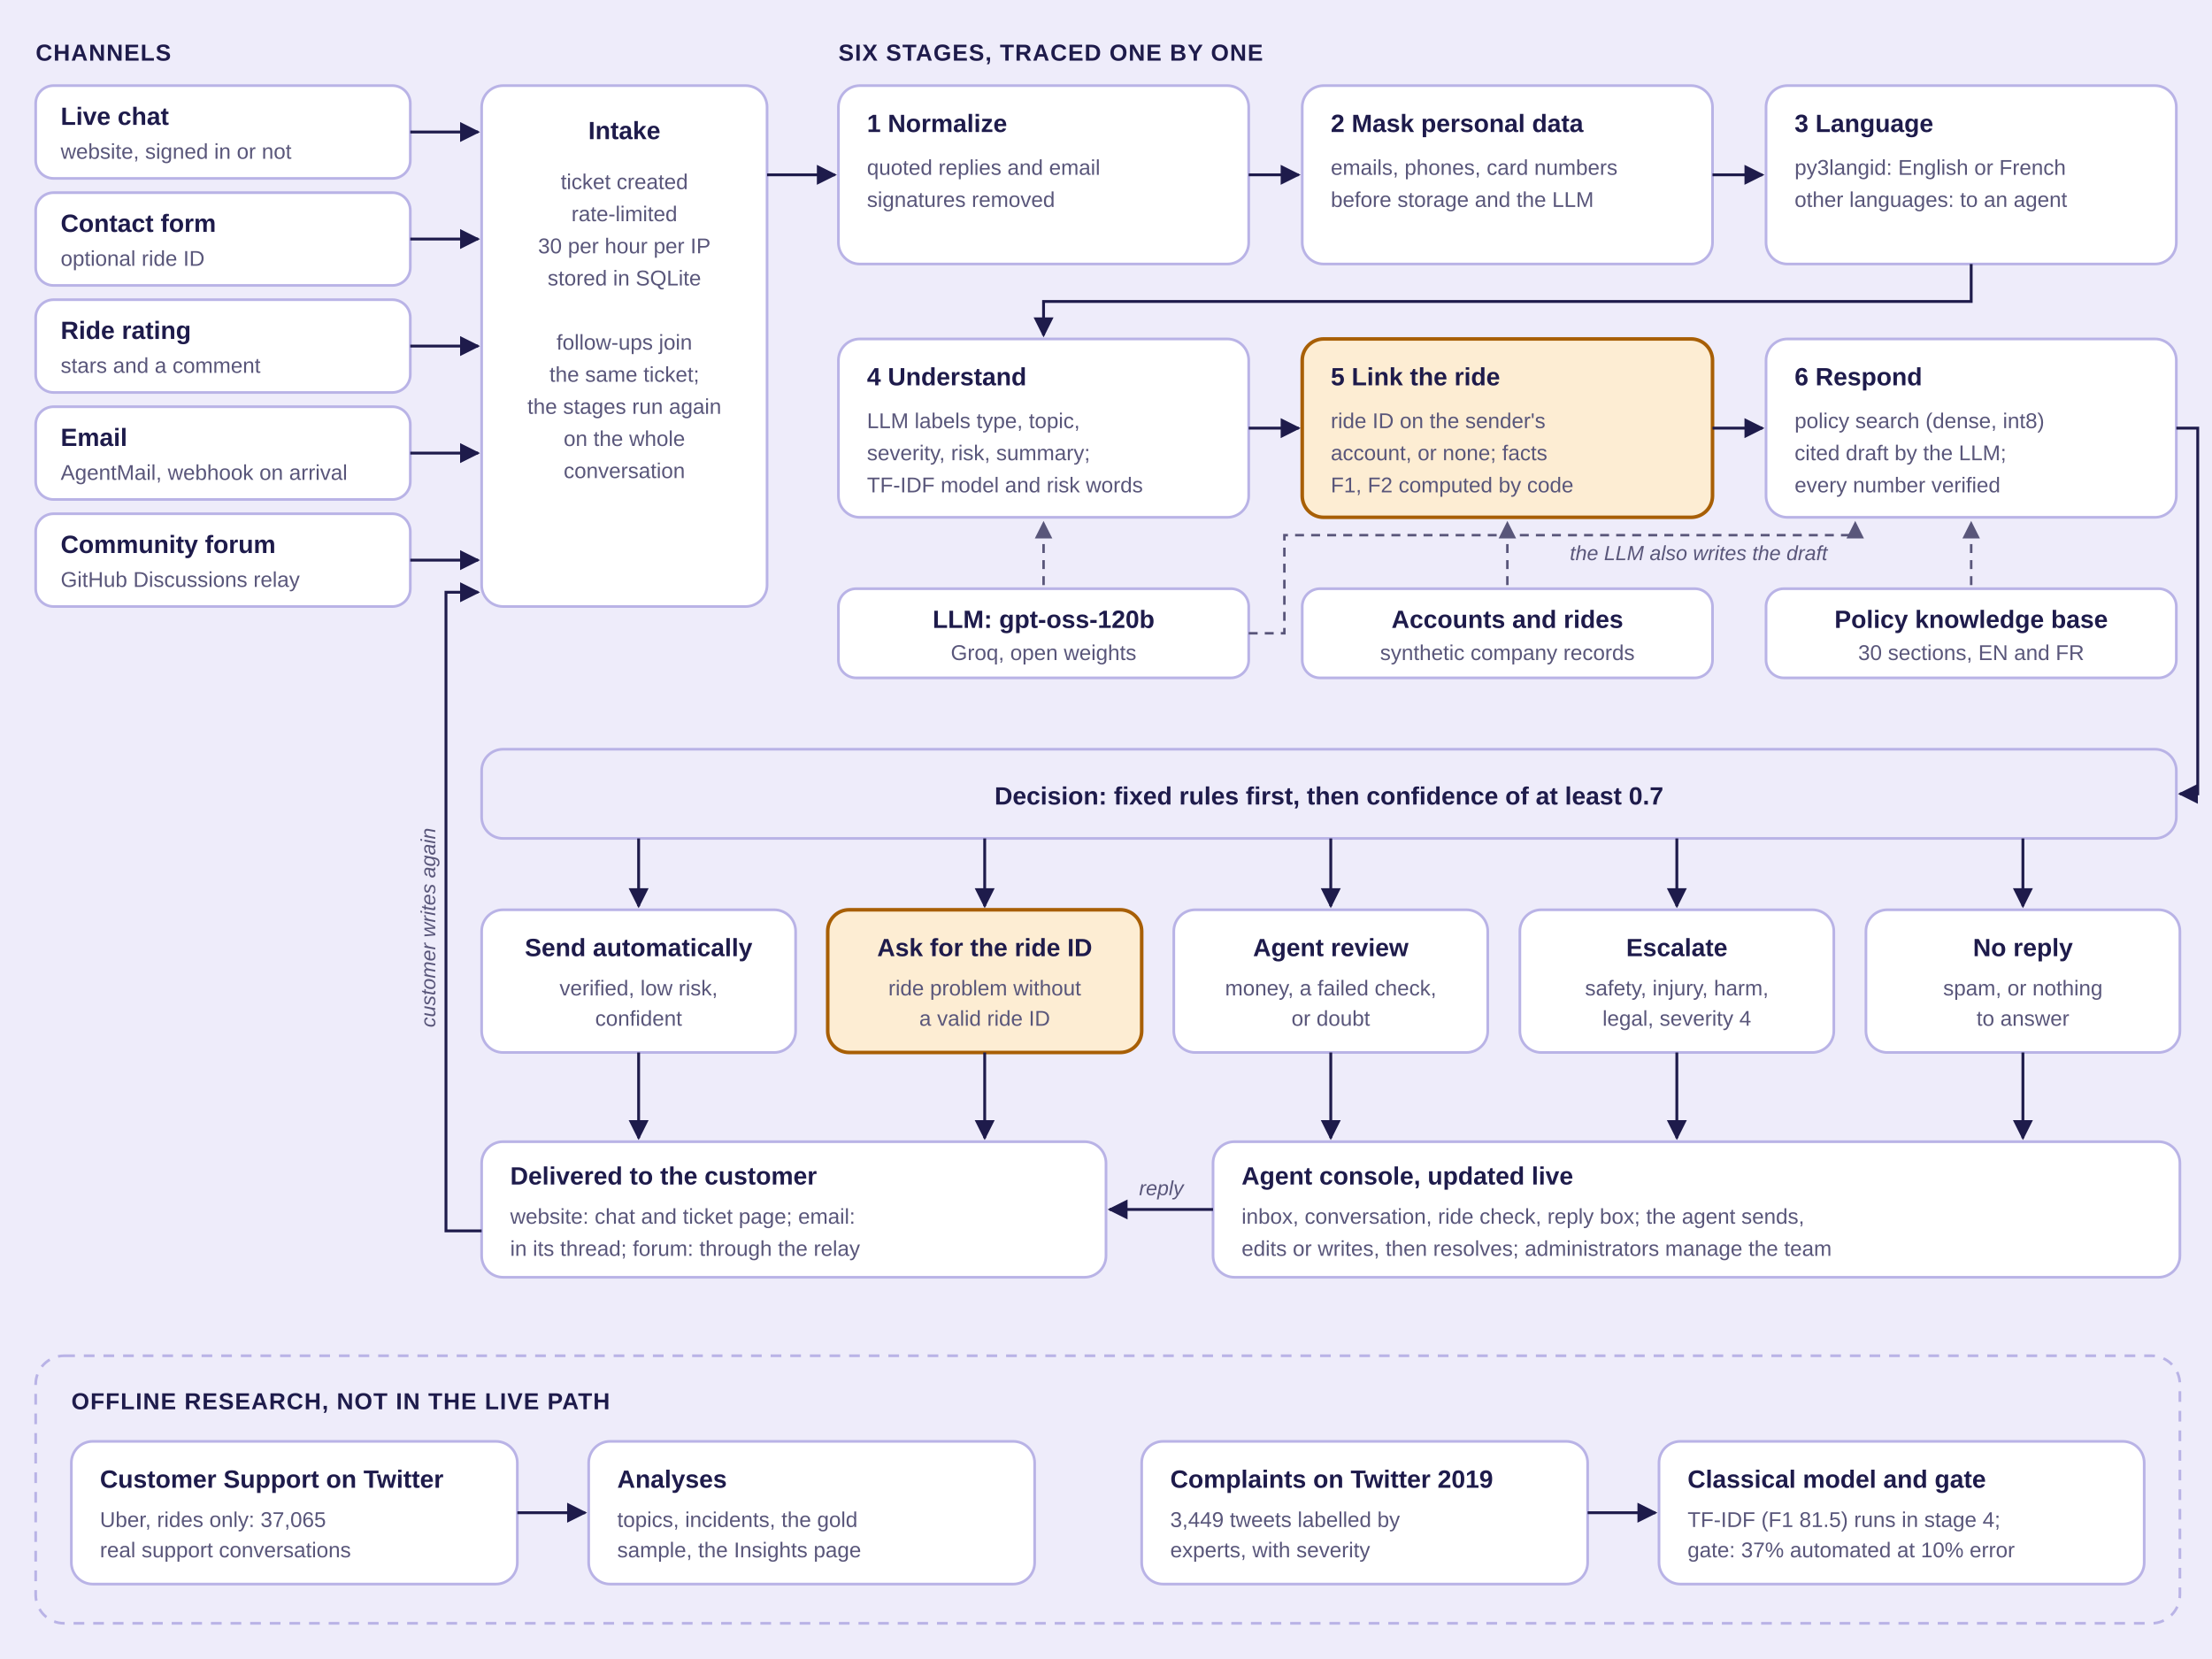
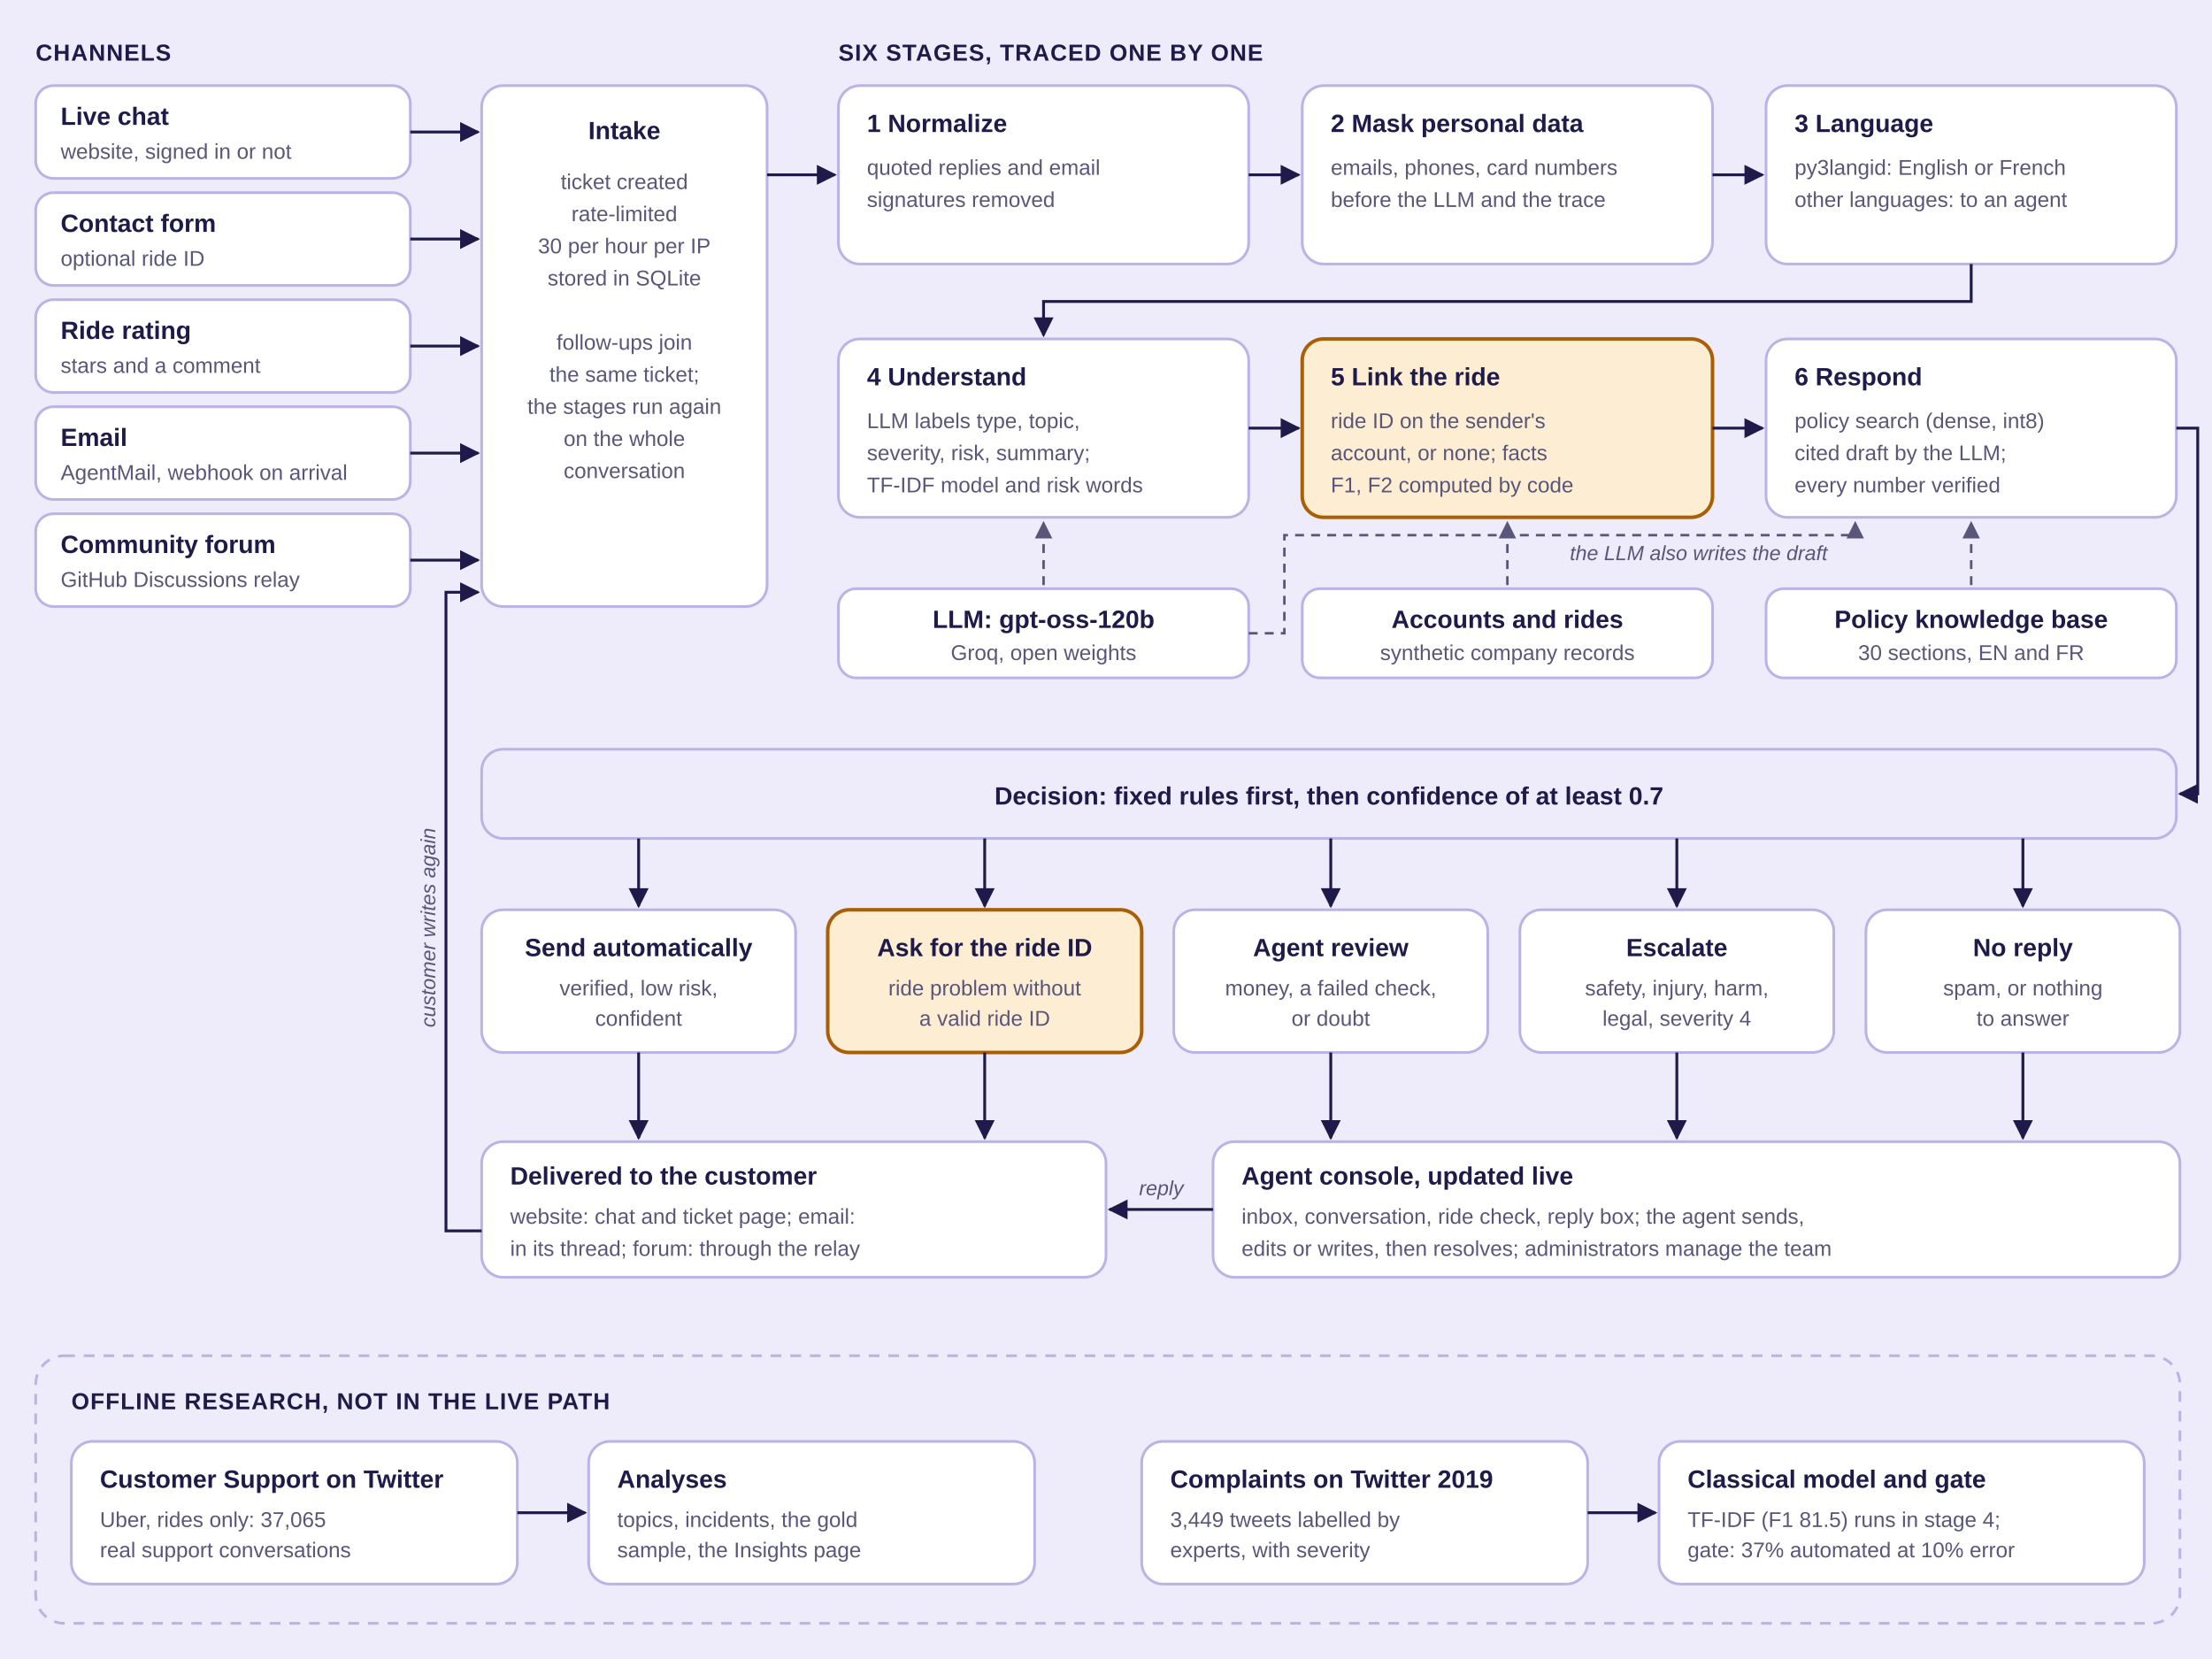
<svg xmlns="http://www.w3.org/2000/svg" width="1240" height="930" viewBox="0 0 1240 930" role="img" aria-label="Five channels feed the intake, which stores a ticket. Six stages follow: normalize, mask personal data, detect the language, understand with an LLM, a TF-IDF model and risk words, link the ride by its ID on the sender's account with record facts, and respond with policy search, a cited draft and a number verifier. A decision then sends automatically, asks for the ride ID, sends to agent review, escalates, or does not reply. Replies are delivered on the website, through the forum relay, or not by email in this demo; the agent console shows everything live. Offline, the Uber support data and a labelled complaint dataset produced the analyses, the classical model and the automation-gate result.">
  <style>/* Diagram vocabulary (classes, so both themes come from the tokens). */
.b { fill: #ffffff; stroke: #b9b3e6; stroke-width: 1.5; }
.key { fill: #fdedd3; stroke: #a85f05; stroke-width: 2; }
.group { fill: none; stroke: #b9b3e6; stroke-width: 1.5; stroke-dasharray: 6 5; }
.frame { fill: #eeecfa; stroke: #b9b3e6; stroke-width: 1.5; }
.t { fill: #1e1b4b; font-size: 14px; font-weight: 600; }
.d { fill: #59567a; font-size: 12px; }
.lbl { fill: #59567a; font-size: 11.5px; font-style: italic; }
.h { fill: #1e1b4b; font-size: 13px; font-weight: 600; letter-spacing: 0.04em; }
.w { fill: none; stroke: #1e1b4b; stroke-width: 1.6; }
.wk { fill: none; stroke: #a85f05; stroke-width: 2; }
.wd { fill: none; stroke: #59567a; stroke-width: 1.4; stroke-dasharray: 5 4; }
.ah { fill: #1e1b4b; }
.ahk { fill: #a85f05; }
.ahd { fill: #59567a; }
 text { font-family: "IBM Plex Sans", "Segoe UI", Arial, sans-serif; }</style>
  <rect width="100%" height="100%" fill="#eeecfa" />
  <defs>
    <marker id="a4" viewBox="0 0 10 10" refX="9" refY="5" markerWidth="7" markerHeight="7" orient="auto-start-reverse">
      <path class="ah" d="M0 0L10 5L0 10z" />
    </marker>
    <marker id="a4k" viewBox="0 0 10 10" refX="9" refY="5" markerWidth="7" markerHeight="7" orient="auto-start-reverse">
      <path class="ahk" d="M0 0L10 5L0 10z" />
    </marker>
    <marker id="a4d" viewBox="0 0 10 10" refX="9" refY="5" markerWidth="7" markerHeight="7" orient="auto-start-reverse">
      <path class="ahd" d="M0 0L10 5L0 10z" />
    </marker>
  </defs>
  <text class="h" x="20" y="34">CHANNELS</text>
  <rect class="b" x="20" y="48" width="210" height="52" rx="10" />
  <text class="t" x="34" y="70">Live chat</text>
  <text class="d" x="34" y="89">website, signed in or not</text>
  <rect class="b" x="20" y="108" width="210" height="52" rx="10" />
  <text class="t" x="34" y="130">Contact form</text>
  <text class="d" x="34" y="149">optional ride ID</text>
  <rect class="b" x="20" y="168" width="210" height="52" rx="10" />
  <text class="t" x="34" y="190">Ride rating</text>
  <text class="d" x="34" y="209">stars and a comment</text>
  <rect class="b" x="20" y="228" width="210" height="52" rx="10" />
  <text class="t" x="34" y="250">Email</text>
  <text class="d" x="34" y="269">AgentMail, webhook on arrival</text>
  <rect class="b" x="20" y="288" width="210" height="52" rx="10" />
  <text class="t" x="34" y="310">Community forum</text>
  <text class="d" x="34" y="329">GitHub Discussions relay</text>
  <path class="w" d="M230 74H268" marker-end="url(#a4)" />
  <path class="w" d="M230 134H268" marker-end="url(#a4)" />
  <path class="w" d="M230 194H268" marker-end="url(#a4)" />
  <path class="w" d="M230 254H268" marker-end="url(#a4)" />
  <path class="w" d="M230 314H268" marker-end="url(#a4)" />
  <rect class="b" x="270" y="48" width="160" height="292" rx="12" />
  <text class="t" x="350" y="78" text-anchor="middle">Intake</text>
  <text class="d" x="350" y="106" text-anchor="middle">ticket created</text>
  <text class="d" x="350" y="124" text-anchor="middle">rate-limited</text>
  <text class="d" x="350" y="142" text-anchor="middle">30 per hour per IP</text>
  <text class="d" x="350" y="160" text-anchor="middle">stored in SQLite</text>
  <text class="d" x="350" y="196" text-anchor="middle">follow-ups join</text>
  <text class="d" x="350" y="214" text-anchor="middle">the same ticket;</text>
  <text class="d" x="350" y="232" text-anchor="middle">the stages run again</text>
  <text class="d" x="350" y="250" text-anchor="middle">on the whole</text>
  <text class="d" x="350" y="268" text-anchor="middle">conversation</text>
  <path class="w" d="M430 98H468" marker-end="url(#a4)" />
  <text class="h" x="470" y="34">SIX STAGES, TRACED ONE BY ONE</text>
  <rect class="b" x="470" y="48" width="230" height="100" rx="12" />
  <text class="t" x="486" y="74">1  Normalize</text>
  <text class="d" x="486" y="98">quoted replies and email</text>
  <text class="d" x="486" y="116">signatures removed</text>
  <rect class="b" x="730" y="48" width="230" height="100" rx="12" />
  <text class="t" x="746" y="74">2  Mask personal data</text>
  <text class="d" x="746" y="98">emails, phones, card numbers</text>
-   <text class="d" x="746" y="116">before storage and the LLM</text>
+   <text class="d" x="746" y="116">before the LLM and the trace</text>
  <rect class="b" x="990" y="48" width="230" height="100" rx="12" />
  <text class="t" x="1006" y="74">3  Language</text>
  <text class="d" x="1006" y="98">py3langid: English or French</text>
  <text class="d" x="1006" y="116">other languages: to an agent</text>
  <path class="w" d="M700 98H728" marker-end="url(#a4)" />
  <path class="w" d="M960 98H988" marker-end="url(#a4)" />
  <path class="w" d="M1105 148V169H585V188" marker-end="url(#a4)" />
  <rect class="b" x="470" y="190" width="230" height="100" rx="12" />
  <text class="t" x="486" y="216">4  Understand</text>
  <text class="d" x="486" y="240">LLM labels type, topic,</text>
  <text class="d" x="486" y="258">severity, risk, summary;</text>
  <text class="d" x="486" y="276">TF-IDF model and risk words</text>
  <rect class="key" x="730" y="190" width="230" height="100" rx="12" />
  <text class="t" x="746" y="216">5  Link the ride</text>
  <text class="d" x="746" y="240">ride ID on the sender's</text>
  <text class="d" x="746" y="258">account, or none; facts</text>
  <text class="d" x="746" y="276">F1, F2 computed by code</text>
  <rect class="b" x="990" y="190" width="230" height="100" rx="12" />
  <text class="t" x="1006" y="216">6  Respond</text>
  <text class="d" x="1006" y="240">policy search (dense, int8)</text>
  <text class="d" x="1006" y="258">cited draft by the LLM;</text>
  <text class="d" x="1006" y="276">every number verified</text>
  <path class="w" d="M700 240H728" marker-end="url(#a4)" />
  <path class="w" d="M960 240H988" marker-end="url(#a4)" />
  <rect class="b" x="470" y="330" width="230" height="50" rx="10" />
  <text class="t" x="585" y="352" text-anchor="middle">LLM: gpt-oss-120b</text>
  <text class="d" x="585" y="370" text-anchor="middle">Groq, open weights</text>
  <rect class="b" x="730" y="330" width="230" height="50" rx="10" />
  <text class="t" x="845" y="352" text-anchor="middle">Accounts and rides</text>
  <text class="d" x="845" y="370" text-anchor="middle">synthetic company records</text>
  <rect class="b" x="990" y="330" width="230" height="50" rx="10" />
  <text class="t" x="1105" y="352" text-anchor="middle">Policy knowledge base</text>
  <text class="d" x="1105" y="370" text-anchor="middle">30 sections, EN and FR</text>
  <path class="wd" d="M585 328V293" marker-end="url(#a4d)" />
  <path class="wd" d="M845 328V293" marker-end="url(#a4d)" />
  <path class="wd" d="M1105 328V293" marker-end="url(#a4d)" />
  <path class="wd" d="M700 355H720V300H1040V293" marker-end="url(#a4d)" />
  <text class="lbl" x="880" y="314">the LLM also writes the draft</text>
  <path class="w" d="M1220 240H1232V445H1222" marker-end="url(#a4)" />
  <rect class="frame" x="270" y="420" width="950" height="50" rx="12" />
  <text class="t" x="745" y="451" text-anchor="middle">Decision: fixed rules first, then confidence of at least 0.7</text>
  <path class="w" d="M358 470V508" marker-end="url(#a4)" />
  <path class="w" d="M552 470V508" marker-end="url(#a4)" />
  <path class="w" d="M746 470V508" marker-end="url(#a4)" />
  <path class="w" d="M940 470V508" marker-end="url(#a4)" />
  <path class="w" d="M1134 470V508" marker-end="url(#a4)" />
  <rect class="b" x="270" y="510" width="176" height="80" rx="12" />
  <text class="t" x="358" y="536" text-anchor="middle">Send automatically</text>
  <text class="d" x="358" y="558" text-anchor="middle">verified, low risk,</text>
  <text class="d" x="358" y="575" text-anchor="middle">confident</text>
  <rect class="key" x="464" y="510" width="176" height="80" rx="12" />
  <text class="t" x="552" y="536" text-anchor="middle">Ask for the ride ID</text>
  <text class="d" x="552" y="558" text-anchor="middle">ride problem without</text>
  <text class="d" x="552" y="575" text-anchor="middle">a valid ride ID</text>
  <rect class="b" x="658" y="510" width="176" height="80" rx="12" />
  <text class="t" x="746" y="536" text-anchor="middle">Agent review</text>
  <text class="d" x="746" y="558" text-anchor="middle">money, a failed check,</text>
  <text class="d" x="746" y="575" text-anchor="middle">or doubt</text>
  <rect class="b" x="852" y="510" width="176" height="80" rx="12" />
  <text class="t" x="940" y="536" text-anchor="middle">Escalate</text>
  <text class="d" x="940" y="558" text-anchor="middle">safety, injury, harm,</text>
  <text class="d" x="940" y="575" text-anchor="middle">legal, severity 4</text>
  <rect class="b" x="1046" y="510" width="176" height="80" rx="12" />
  <text class="t" x="1134" y="536" text-anchor="middle">No reply</text>
  <text class="d" x="1134" y="558" text-anchor="middle">spam, or nothing</text>
  <text class="d" x="1134" y="575" text-anchor="middle">to answer</text>
  <path class="w" d="M358 590V638" marker-end="url(#a4)" />
  <path class="w" d="M552 590V638" marker-end="url(#a4)" />
  <path class="w" d="M746 590V638" marker-end="url(#a4)" />
  <path class="w" d="M940 590V638" marker-end="url(#a4)" />
  <path class="w" d="M1134 590V638" marker-end="url(#a4)" />
  <rect class="b" x="270" y="640" width="350" height="76" rx="12" />
  <text class="t" x="286" y="664">Delivered to the customer</text>
  <text class="d" x="286" y="686">website: chat and ticket page; email:</text>
  <text class="d" x="286" y="704">in its thread; forum: through the relay</text>
  <rect class="b" x="680" y="640" width="542" height="76" rx="12" />
  <text class="t" x="696" y="664">Agent console, updated live</text>
  <text class="d" x="696" y="686">inbox, conversation, ride check, reply box; the agent sends,</text>
  <text class="d" x="696" y="704">edits or writes, then resolves; administrators manage the team</text>
  <path class="w" d="M680 678H622" marker-end="url(#a4)" />
  <text class="lbl" x="651" y="670" text-anchor="middle">reply</text>
  <path class="w" d="M270 690H250V332H268" marker-end="url(#a4)" />
  <text class="lbl" x="244" y="520" text-anchor="middle" transform="rotate(-90 244 520)">customer writes again</text>
  <rect class="group" x="20" y="760" width="1202" height="150" rx="16" />
  <text class="h" x="40" y="790">OFFLINE RESEARCH, NOT IN THE LIVE PATH</text>
  <rect class="b" x="40" y="808" width="250" height="80" rx="12" />
  <text class="t" x="56" y="834">Customer Support on Twitter</text>
  <text class="d" x="56" y="856">Uber, rides only: 37,065</text>
  <text class="d" x="56" y="873">real support conversations</text>
  <rect class="b" x="330" y="808" width="250" height="80" rx="12" />
  <text class="t" x="346" y="834">Analyses</text>
  <text class="d" x="346" y="856">topics, incidents, the gold</text>
  <text class="d" x="346" y="873">sample, the Insights page</text>
  <path class="w" d="M290 848H328" marker-end="url(#a4)" />
  <rect class="b" x="640" y="808" width="250" height="80" rx="12" />
  <text class="t" x="656" y="834">Complaints on Twitter 2019</text>
  <text class="d" x="656" y="856">3,449 tweets labelled by</text>
  <text class="d" x="656" y="873">experts, with severity</text>
  <rect class="b" x="930" y="808" width="272" height="80" rx="12" />
  <text class="t" x="946" y="834">Classical model and gate</text>
  <text class="d" x="946" y="856">TF-IDF (F1 81.5) runs in stage 4;</text>
  <text class="d" x="946" y="873">gate: 37% automated at 10% error</text>
  <path class="w" d="M890 848H928" marker-end="url(#a4)" />
</svg>
